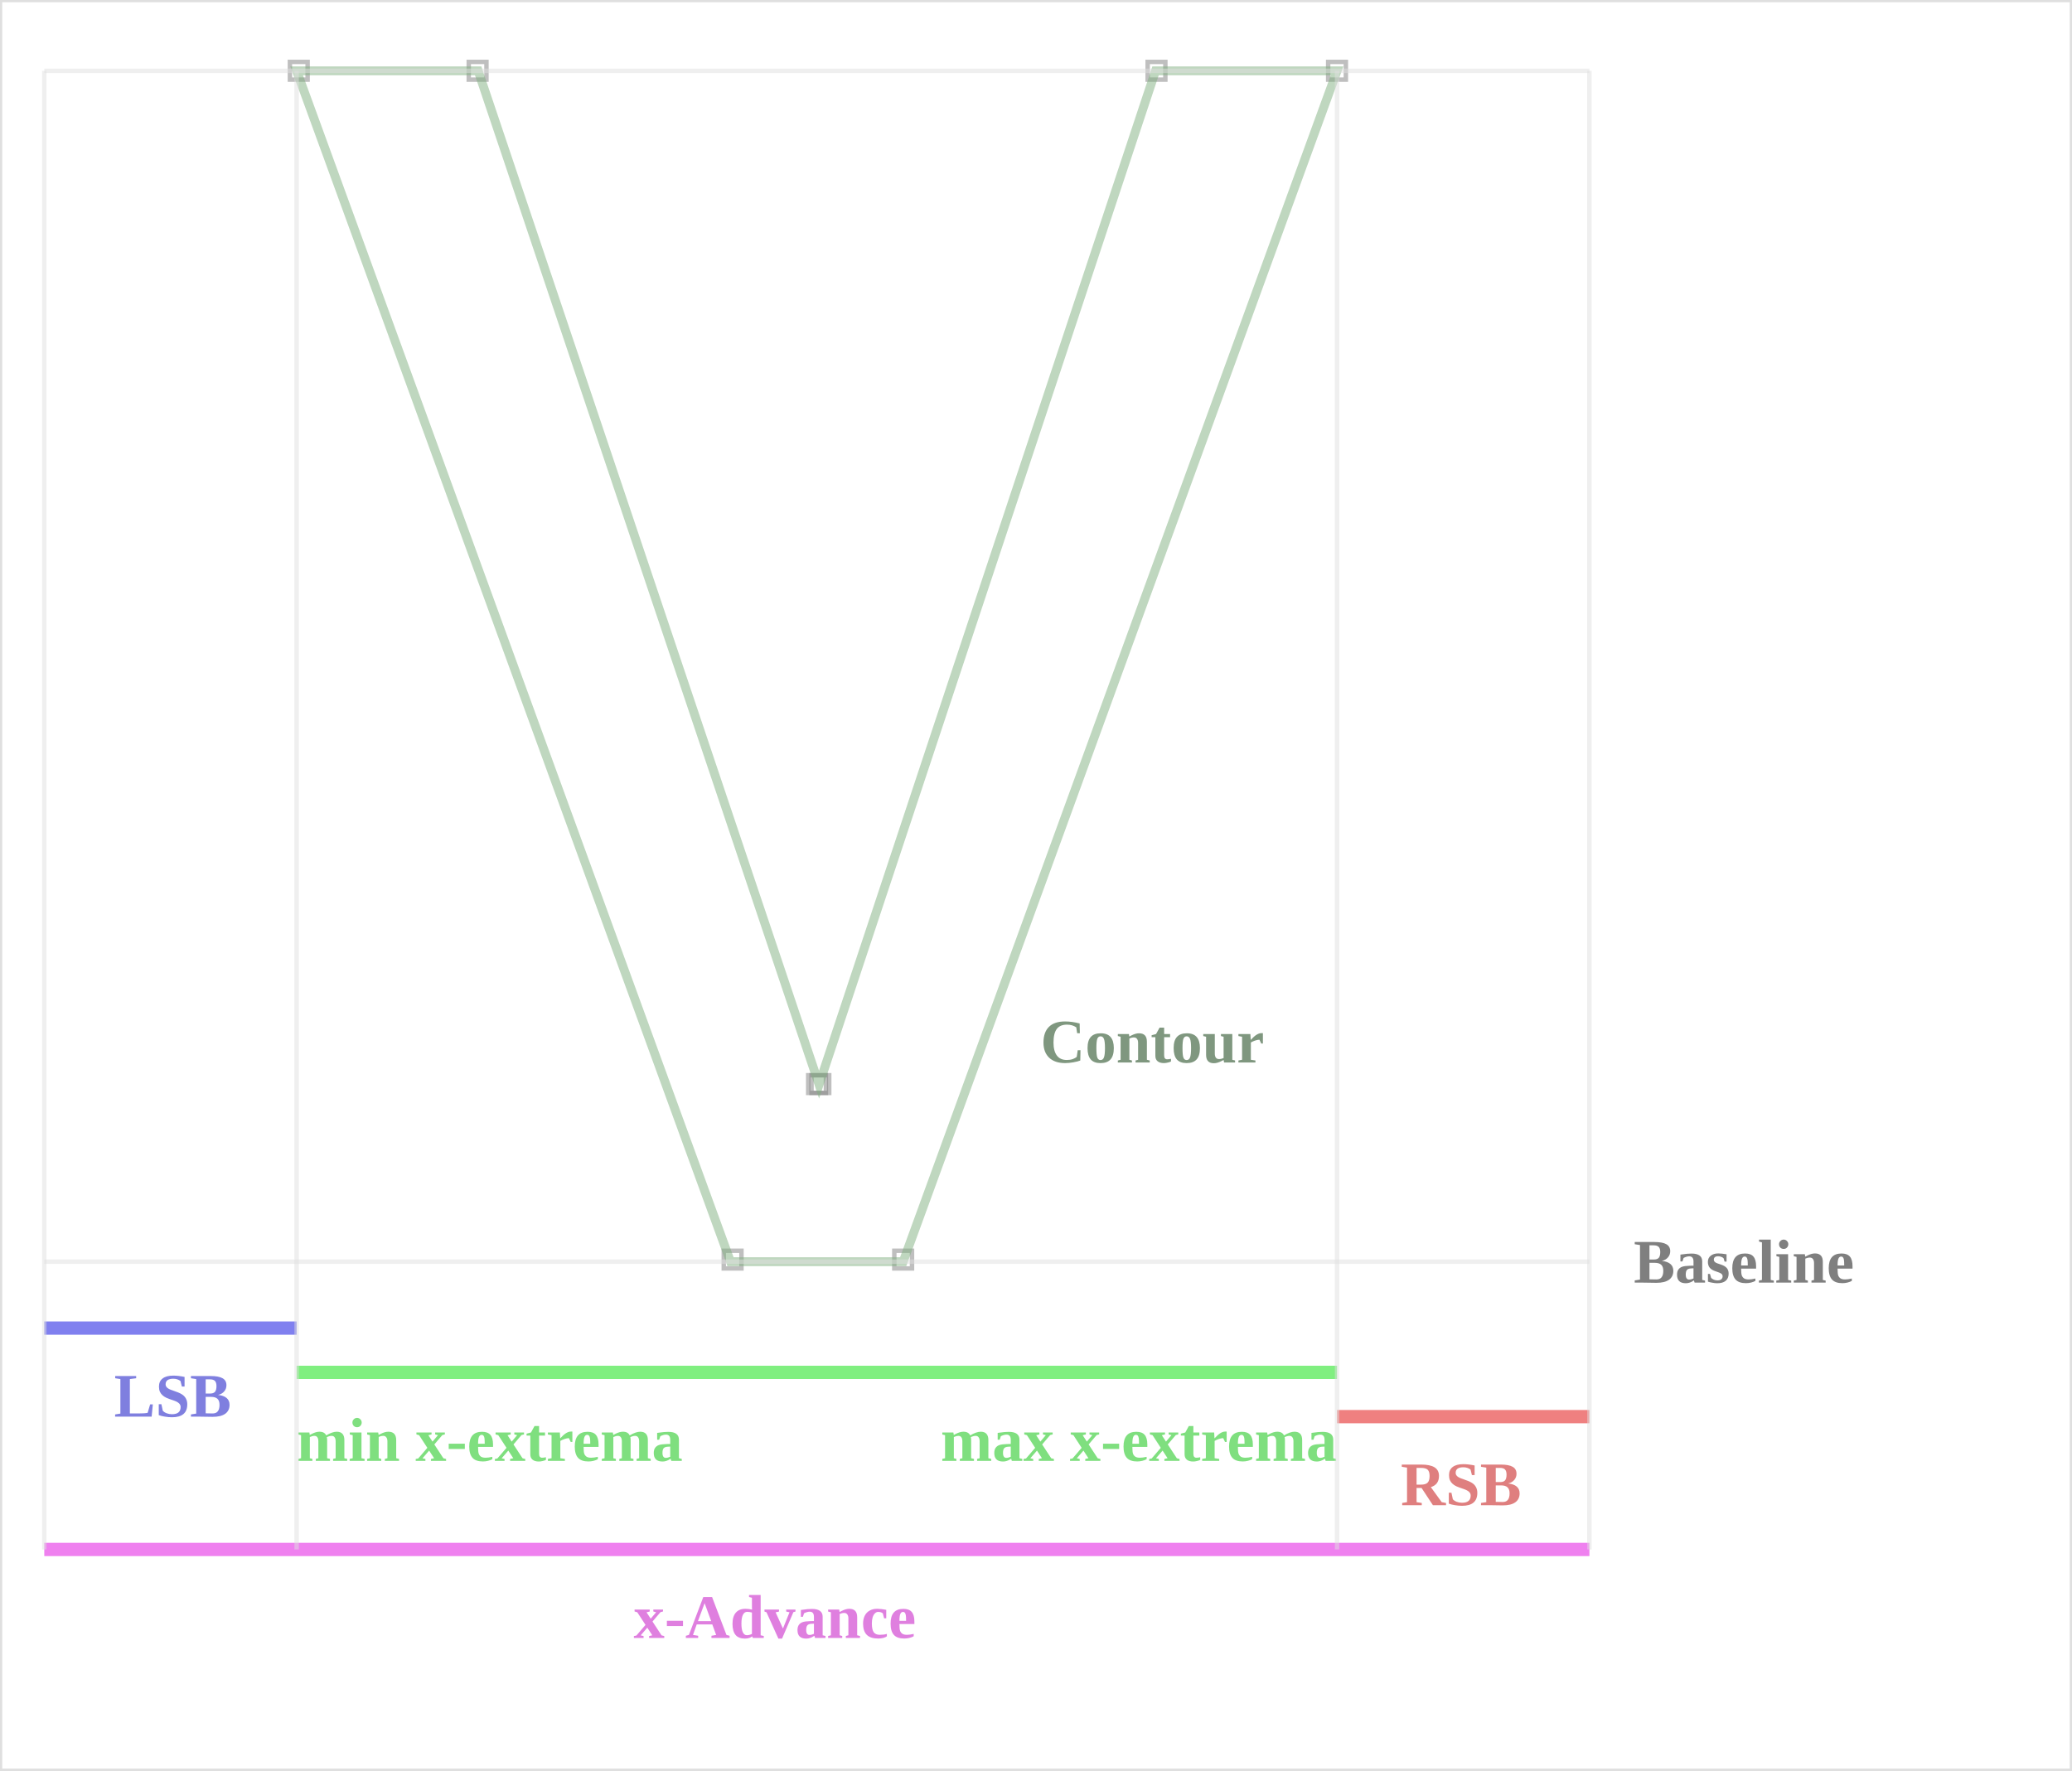
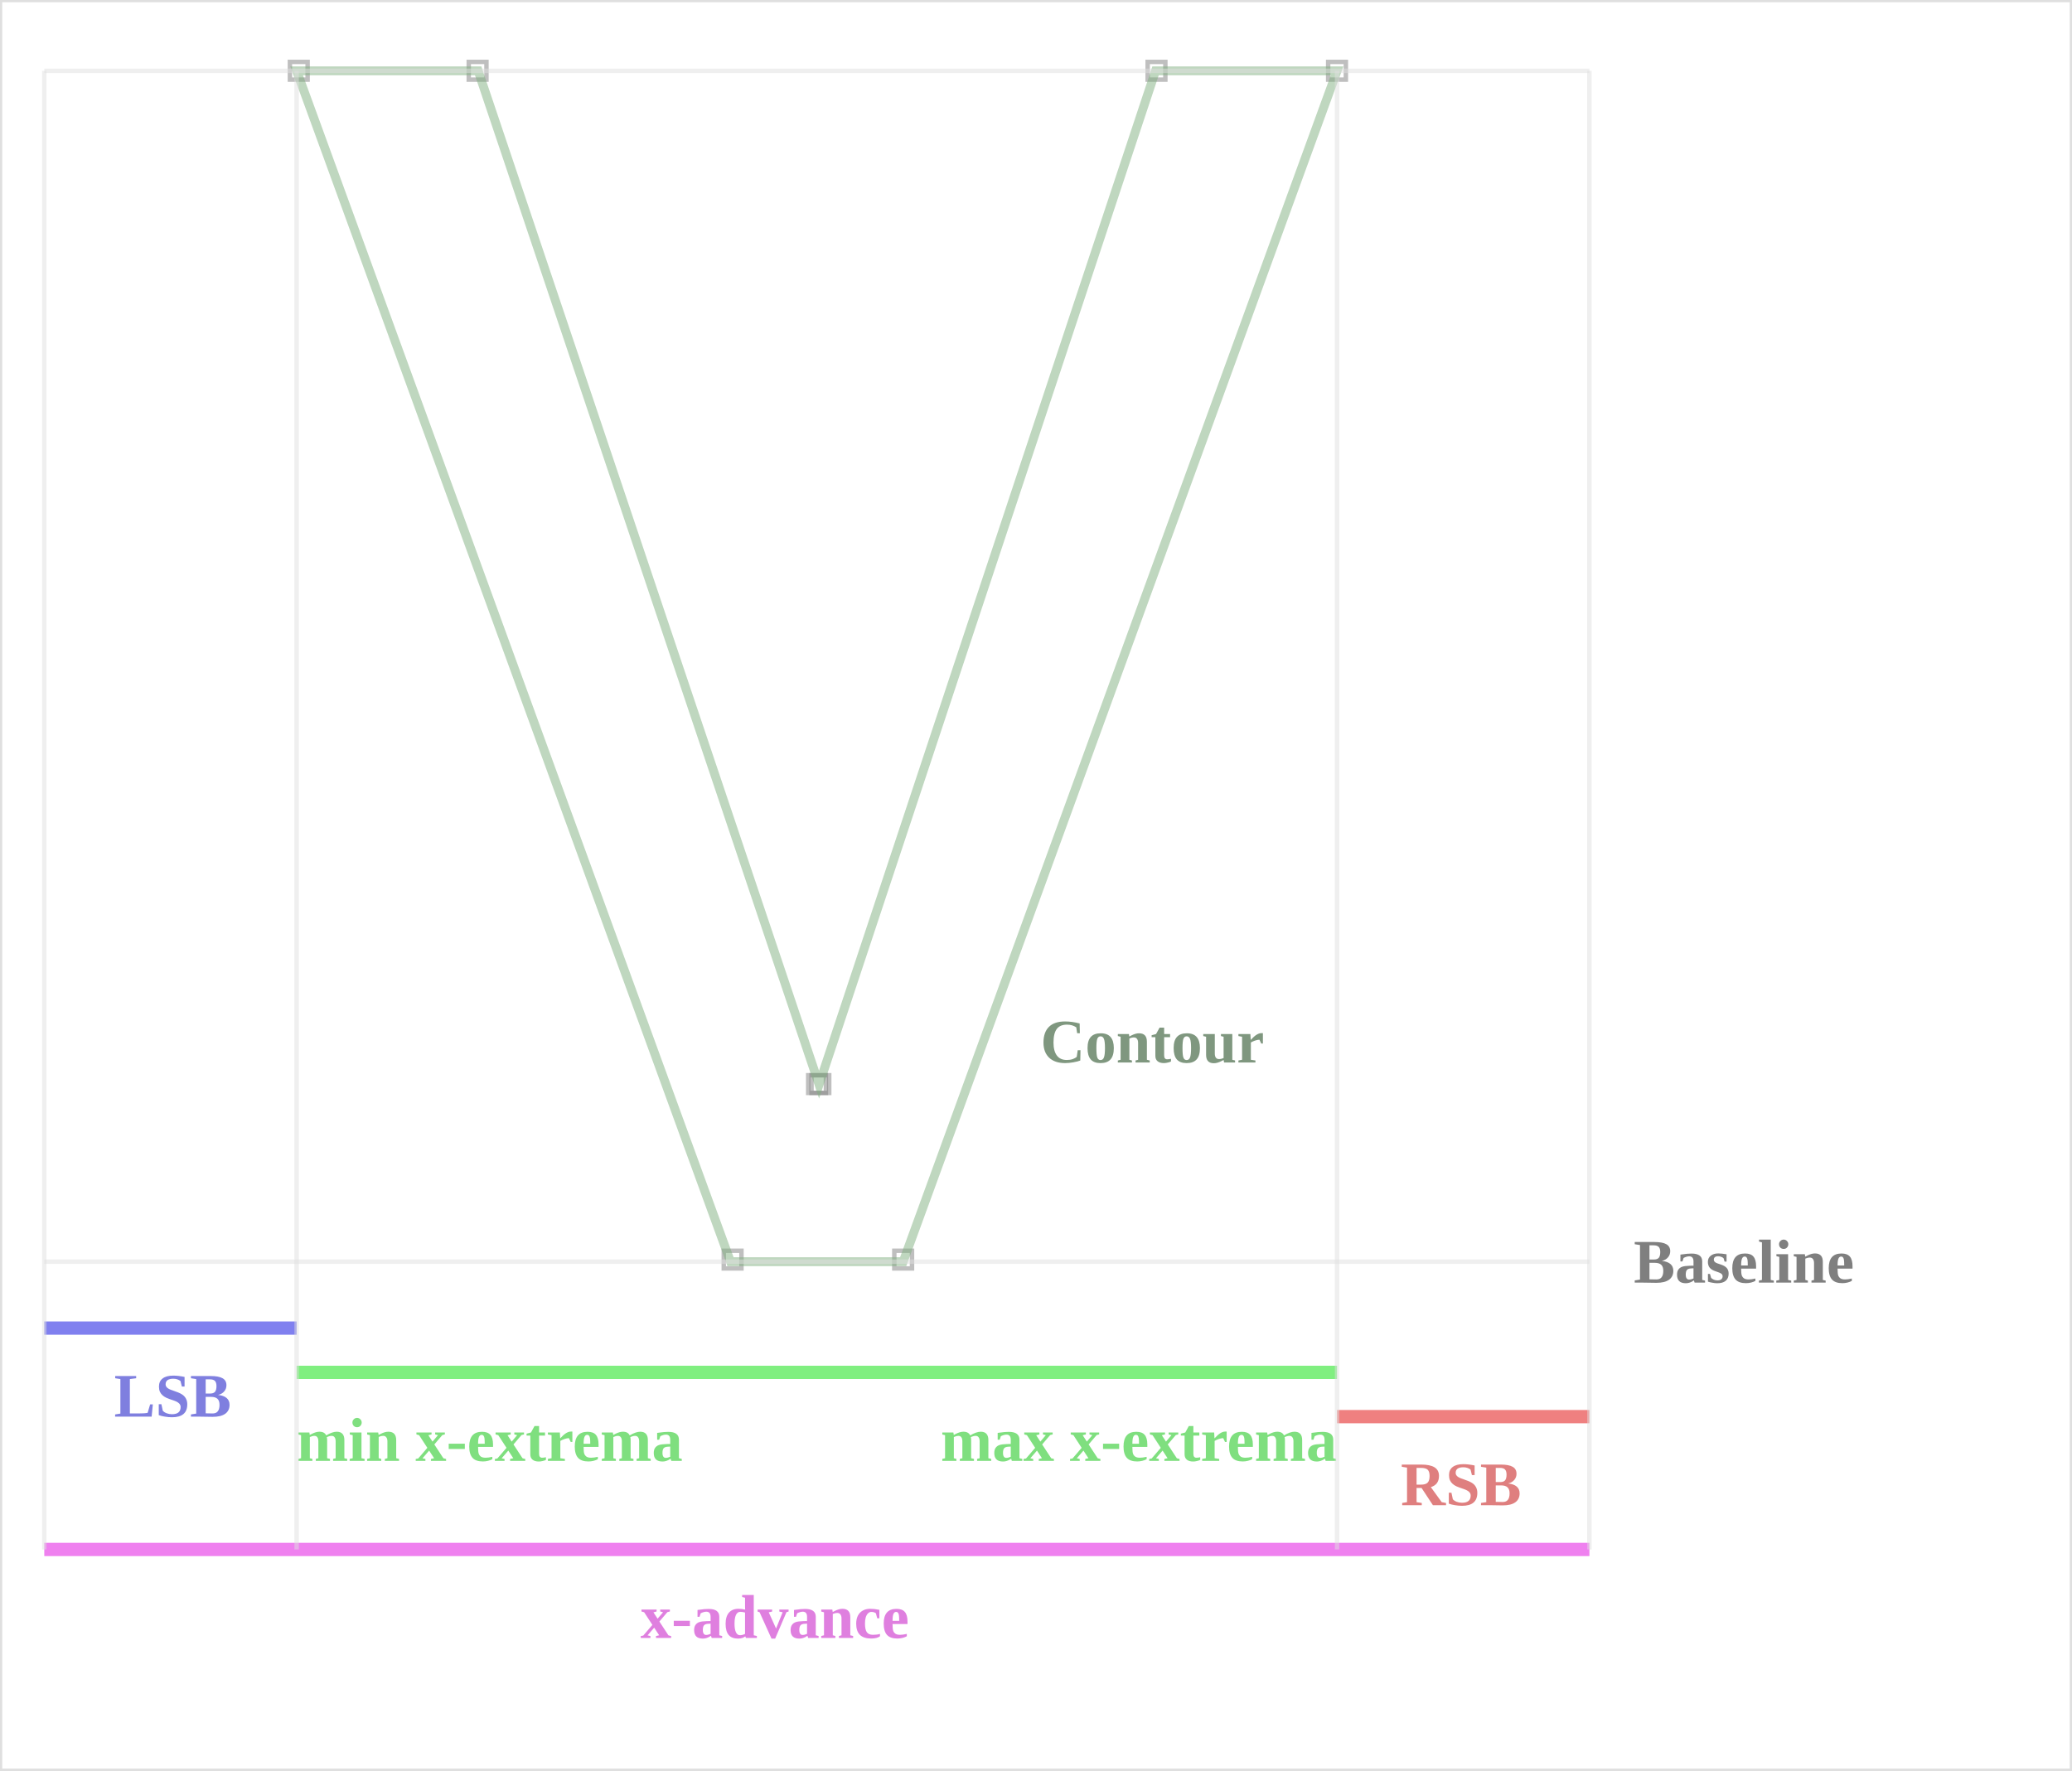
<svg xmlns="http://www.w3.org/2000/svg" baseProfile="full" height="400px" version="1.1" width="468px">
  <rect fill="rgb(255,255,255)" fill-opacity="1.000" height="400px" stroke="none" width="468px" x="0" y="0" />
  <rect fill="none" height="4px" stroke="rgb(127,127,127)" stroke-opacity="0.498" stroke-width="1" width="4px" x="259.22" y="13.984" />
  <rect fill="none" height="4px" stroke="rgb(127,127,127)" stroke-opacity="0.498" stroke-width="1" width="4px" x="183.295" y="242.882" />
  <rect fill="none" height="4px" stroke="rgb(127,127,127)" stroke-opacity="0.498" stroke-width="1" width="4px" x="182.547" y="242.882" />
  <rect fill="none" height="4px" stroke="rgb(127,127,127)" stroke-opacity="0.498" stroke-width="1" width="4px" x="105.874" y="13.984" />
  <rect fill="none" height="4px" stroke="rgb(127,127,127)" stroke-opacity="0.498" stroke-width="1" width="4px" x="65.48" y="13.984" />
  <rect fill="none" height="4px" stroke="rgb(127,127,127)" stroke-opacity="0.498" stroke-width="1" width="4px" x="163.472" y="282.528" />
  <rect fill="none" height="4px" stroke="rgb(127,127,127)" stroke-opacity="0.498" stroke-width="1" width="4px" x="201.996" y="282.528" />
  <rect fill="none" height="4px" stroke="rgb(127,127,127)" stroke-opacity="0.498" stroke-width="1" width="4px" x="299.988" y="13.984" />
  <path d="M261,16 L185,245 L185,245 L108,16 L67,16 L165,285 L204,285 L302,16 L261,16 Z" fill="none" stroke="rgb(127,175,127)" stroke-opacity="0.498" stroke-width="2" />
  <text x="235" y="240" font-family="Lato, Helvetica, Arial, sans-serif;" font-size="14px" font-weight="bold" fill="#7f977f">
    Contour
</text>
  <path d="M10,300 L67,300 Z" fill="none" stroke="rgb(0,0,223)" stroke-opacity="0.498" stroke-width="3" />
  <text x="39" y="320" font-family="Lato, Helvetica, Arial, sans-serif;" font-size="14px" font-weight="bold" fill="#7f7fDF" text-anchor="middle">
    LSB
</text>
  <path d="M67,310 L302,310 Z" fill="none" stroke="rgb(0,223,0)" stroke-opacity="0.498" stroke-width="3" />
  <text x="67" y="330" font-family="Lato, Helvetica, Arial, sans-serif;" font-size="14px" font-weight="bold" fill="#7fDf7F">
    min x-extrema
</text>
  <text x="302" y="330" font-family="Lato, Helvetica, Arial, sans-serif;" font-size="14px" font-weight="bold" fill="#7fDf7F" text-anchor="end">
    max x-extrema
</text>
  <path d="M302,320 L359,320 Z" fill="none" stroke="rgb(223,0,0)" stroke-opacity="0.498" stroke-width="3" />
  <text x="330" y="340" font-family="Lato, Helvetica, Arial, sans-serif;" font-size="14px" font-weight="bold" fill="#Df7f7F" text-anchor="middle">
    RSB
</text>
  <path d="M10,350 L359,350 Z" fill="none" stroke="rgb(223,0,223)" stroke-opacity="0.498" stroke-width="3" />
  <text x="175" y="370" font-family="Lato, Helvetica, Arial, sans-serif;" font-size="14px" font-weight="bold" fill="#Df7fDF" text-anchor="middle">
-     x-Advance
+     x-advance
</text>
  <text x="369" y="285" font-family="Lato, Helvetica, Arial, sans-serif;" font-size="14px" font-weight="bold" fill="#7f7f7F" dominant-baseline="central">
    Baseline
</text>
  <path d="M10,350 L10,16 Z" fill="none" stroke="rgb(223,223,223)" stroke-opacity="0.498" stroke-width="1" />
  <path d="M67,350 L67,16 Z" fill="none" stroke="rgb(223,223,223)" stroke-opacity="0.498" stroke-width="1" />
  <path d="M302,350 L302,16 Z" fill="none" stroke="rgb(223,223,223)" stroke-opacity="0.498" stroke-width="1" />
  <path d="M359,350 L359,16 Z" fill="none" stroke="rgb(223,223,223)" stroke-opacity="0.498" stroke-width="1" />
  <path d="M10,285 L359,285 Z" fill="none" stroke="rgb(223,223,223)" stroke-opacity="0.498" stroke-width="1" />
  <path d="M10,16 L359,16 Z" fill="none" stroke="rgb(223,223,223)" stroke-opacity="0.498" stroke-width="1" />
  <rect fill="none" height="400px" stroke="rgb(191,191,191)" stroke-opacity="0.498" stroke-width="1" width="468px" x="0" y="0" />
</svg>
